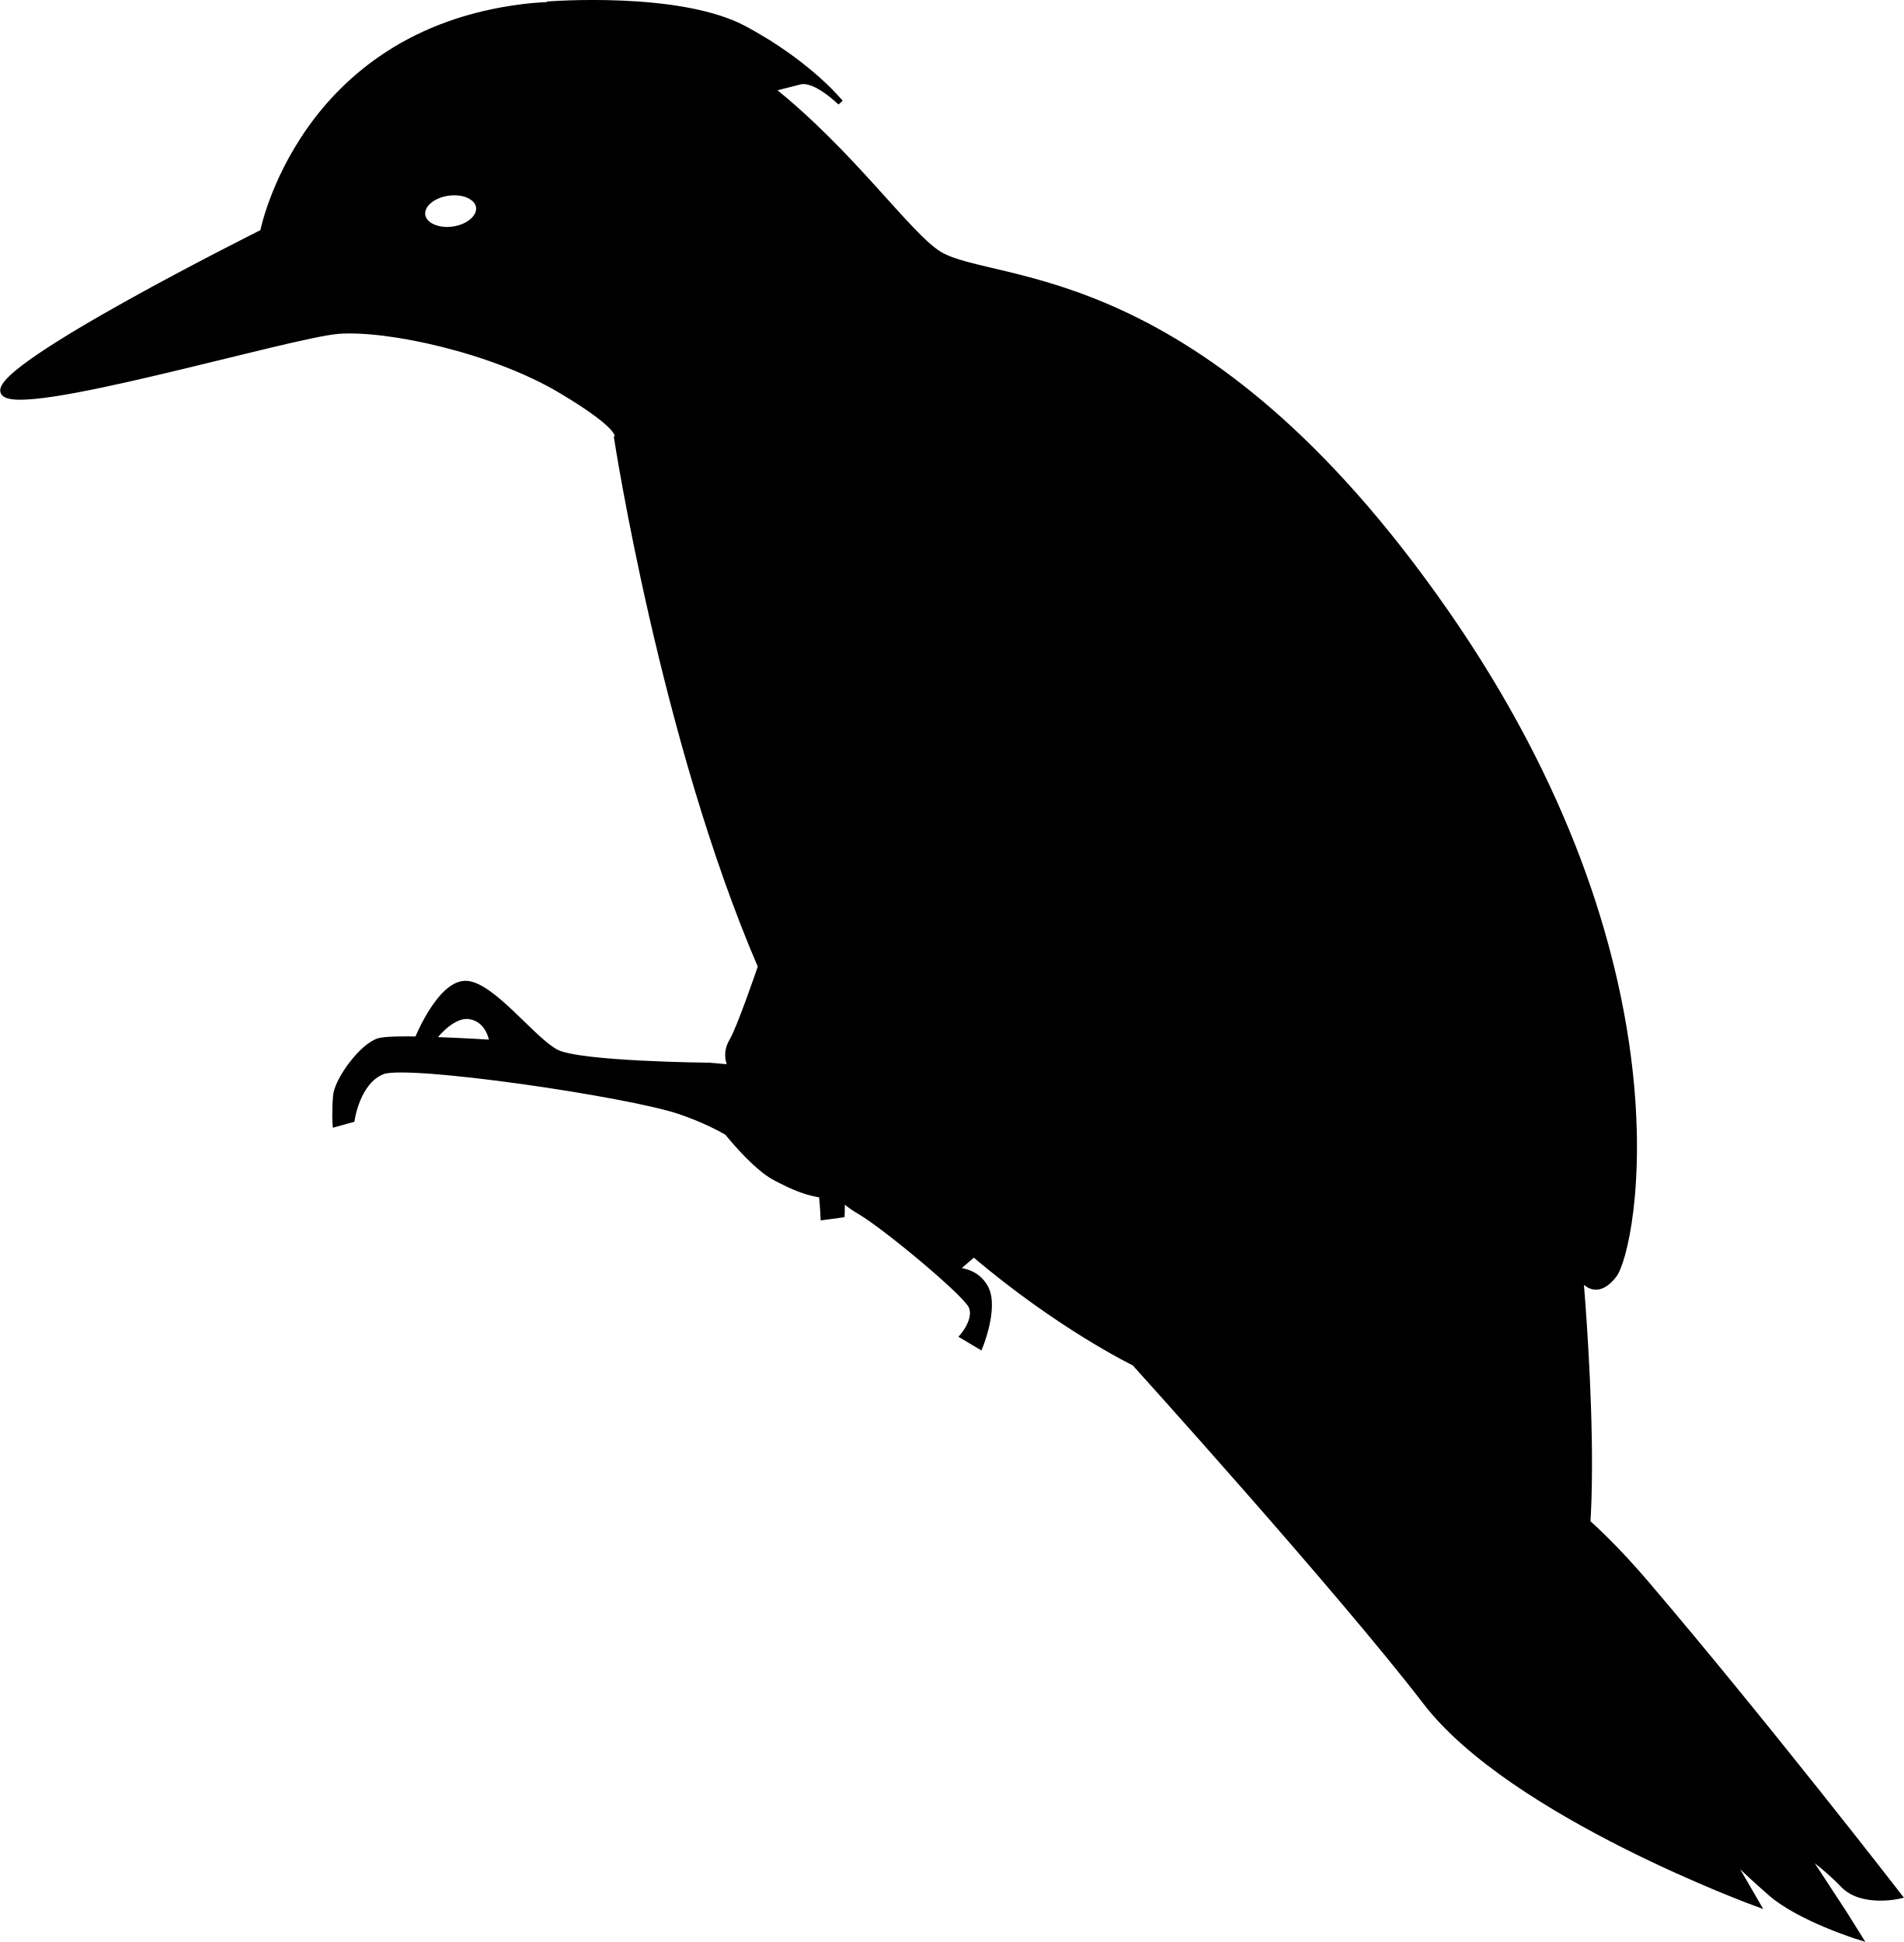
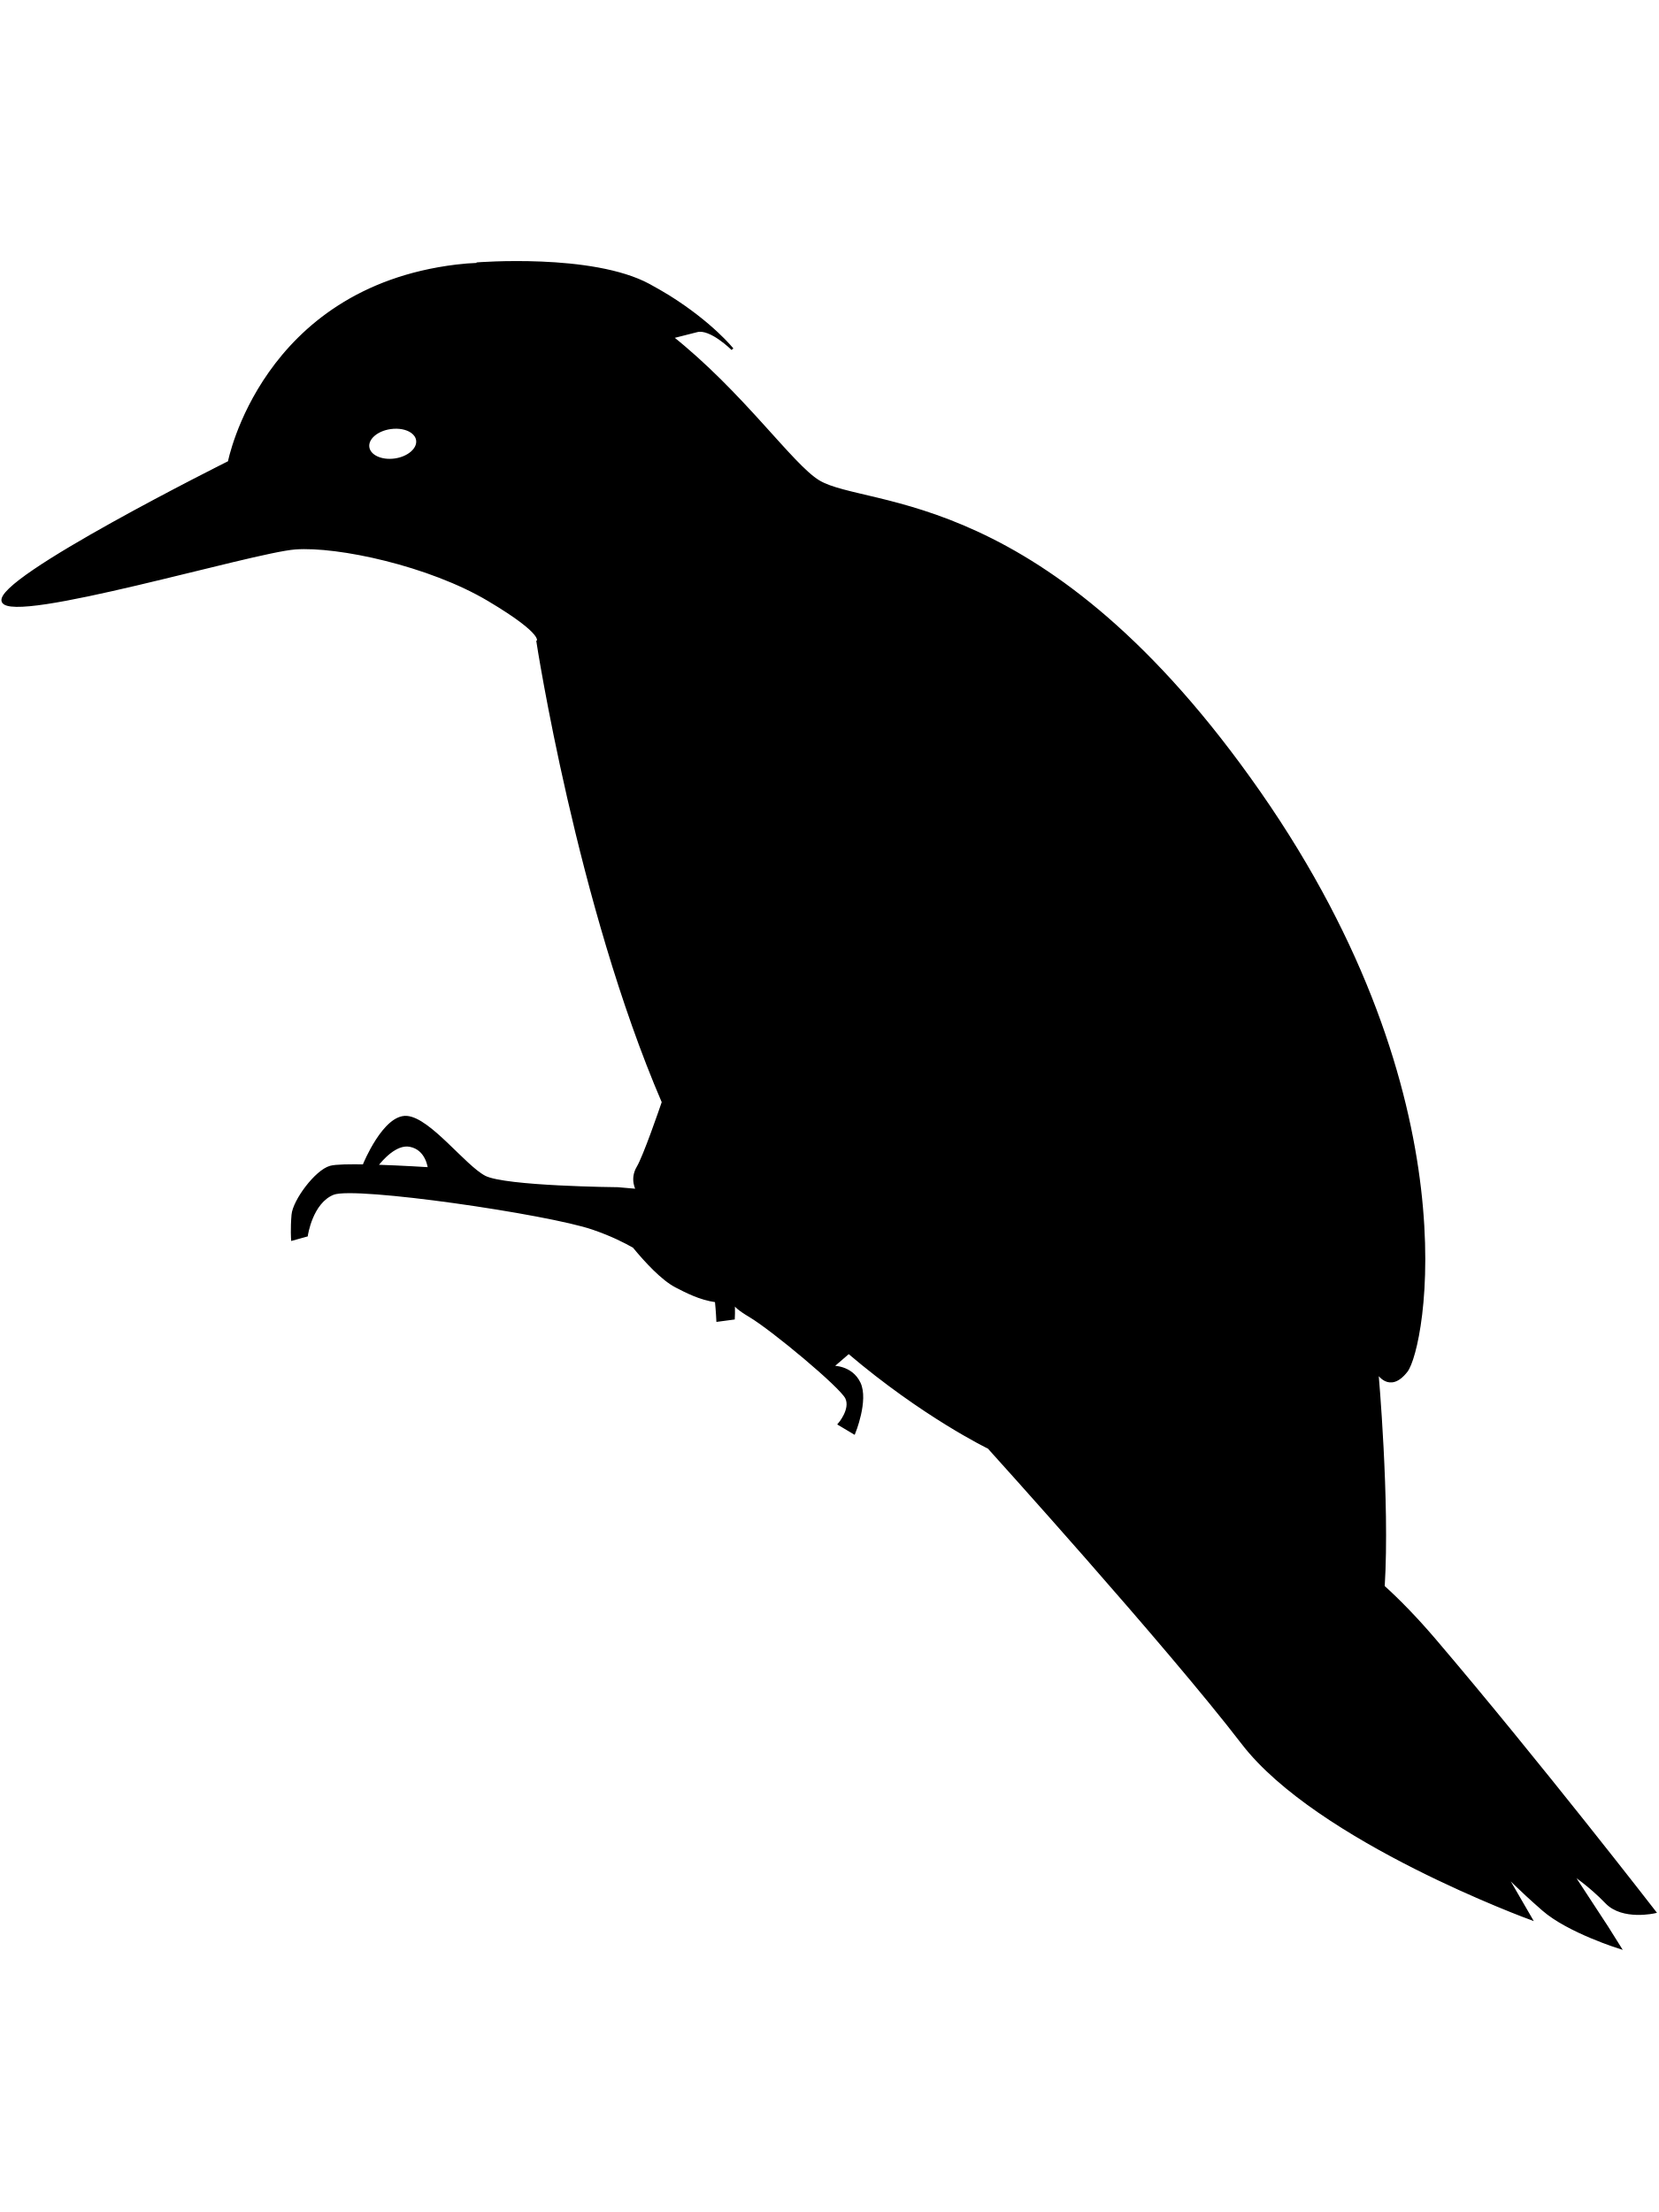
- <svg xmlns="http://www.w3.org/2000/svg" id="svg13095" viewBox="0 0 104.18 106.28" version="1.1">
-   <g id="layer1" transform="translate(-99.412 -912.06)">
-     <flowRoot id="flowRoot5209" xml:space="preserve" style="font-size:40px;font-family:Sans;letter-spacing:0px;line-height:125%;word-spacing:0px;fill:#000000" transform="translate(-435.45 -151.2)">
-       <flowRegion id="flowRegion5211">
-         <rect id="rect5213" y="42.21" width="123.24" x="-62.629" height="86.873" />
-       </flowRegion>
-       <flowPara id="flowPara5215">rhetorical raptorrhetorical raptorR</flowPara>
-     </flowRoot>
-     <path id="path8989" style="fill:#000000" d="m153.09 1066.2c-0.776 0.366-1.571 0.779-2.366 1.237-3.986 2.297-5.345 6.114-5.749 7.667-0.792-0.128-1.52-0.052-2.163 0.253-0.673 0.32-1.21 0.87-1.619 1.616-1.558-0.685-5.275-1.903-9.435-0.316-0.858 0.327-1.679 0.683-2.453 1.053-4.181 1.998-7.011 4.367-7.011 4.367s-22.756 15.515-30.379 20.44c-1.226 0.792-1.485 1.13-2.348 1.445-0.898 0.328-2.835 0.42-2.835 0.42s1.98 0.533 2.977 0.427c0.48-0.051 0.612 0 1.175-0.257 0 0 1.458 4.862 2.593 7.125 1.707 3.401 6.278 9.534 6.278 9.534s-3.643-6.432-4.98-9.863c-0.952-2.443-2.245-7.556-2.245-7.556s25-17.301 34.341-22.76c7.476-4.369 12-2.394 13.508-1.431-0.149 0.998-0.188 2.136-0.126 3.383-1.448 0.324-5.832 1.48-7.554 3.964-2.076 2.994-2.134 3.639-2.134 3.639s0.169-0.41 2.245-3.404c1.682-2.425 5.909-3.589 7.455-3.944 0.008 0.128 0.017 0.257 0.027 0.388-0.909 0.338-3.045 1.164-3.917 1.83-1.187 0.907-2.865 3.446-2.865 3.446s1.793-2.357 2.977-3.211c0.846-0.611 2.854-1.417 3.827-1.792 0.012 0.141 0.026 0.283 0.041 0.426-0.948 0.384-3.844 1.653-5.433 3.433-1.914 2.145-2.761 7.076-2.761 7.076s0.959-4.696 2.873-6.841c1.546-1.733 4.327-2.978 5.351-3.398 0.012 0.106 0.021 0.21 0.034 0.317-0.859 0.471-2.768 1.563-3.47 2.343-1.307 1.45-2.806 5.143-2.806 5.143s1.618-3.518 2.918-4.908c0.691-0.738 2.502-1.794 3.398-2.295 0.035 0.267 0.072 0.536 0.115 0.81-0.754 0.28-2.407 0.94-2.954 1.525-1.625 1.74-2.28 4.9-2.76 6.585 0.481-1.685 1.263-4.673 2.872-6.349 0.535-0.557 2.1-1.199 2.886-1.498 0.049 0.298 0.102 0.6 0.16 0.905-0.644 0.218-1.815 0.654-2.184 1.051-0.947 1.019-1.428 3.921-1.428 3.921s0.611-2.731 1.54-3.686c0.366-0.376 1.467-0.797 2.12-1.025 0.009 0.042 0.02 0.084 0.028 0.126-0.548 0.173-1.317 0.448-1.573 0.698-0.691 0.674-1.094 2.681-1.094 2.681s0.533-1.835 1.206-2.446c0.255-0.232 0.974-0.493 1.514-0.67 0.796 3.837 2.277 8.221 4.401 12.691 4.708 9.907 11.079 17.1 15.535 18.031 0.309 0.523 4.111 7.016 4.769 10.062 0.685 3.174 2.087 7.108 2.446 10.774 0.174 1.782-0.149 5.371-0.149 5.371s0.75-2.55 0.883-3.864c0.13-1.29 0.032-3.044-0.091-3.887-0.366-2.502 1.329 6.075 2.541 8.919 0.973 2.283 2.896 5.359 3.753 6.429 0 0-1.938-4.372-2.687-6.639-1.95-5.905-4.65-18.075-4.65-18.075s7.735 9.777 11.082 15.018c1.285 2.012 3.451 6.276 3.451 6.276-0.288-1.341-1.459-4.775-2.615-6.97-1.44-2.736-7.02-9.466-5.311-7.603 0.576 0.628 1.874 1.812 2.957 2.526 1.103 0.727 3.554 1.756 3.554 1.756s-2.987-2.016-4.258-3.276c-2.616-2.593-4.781-6.165-6.809-8.7-1.95-2.437-4.585-9.508-4.79-10.057 2.088-4.047 0.533-13.526-4.172-23.426-2.124-4.47-4.587-8.387-7.061-11.427 0.491-0.314 1.185-0.725 1.531-0.777 0.899-0.135 2.655 0.612 2.655 0.612s-1.808-0.957-2.766-0.847c-0.361 0.041-1.095 0.486-1.588 0.809-0.027-0.034-0.056-0.067-0.084-0.1 0.597-0.366 1.658-0.979 2.187-1.026 1.327-0.117 3.834 1.132 3.834 1.132s-2.557-1.457-3.946-1.367c-0.546 0.036-1.66 0.692-2.244 1.057-0.201-0.239-0.402-0.472-0.603-0.7 0.735-0.424 2.261-1.253 3.035-1.316 2.316-0.189 5.131 1.09 6.74 1.781-1.61-0.691-4.477-2.177-6.852-2.016-0.809 0.055-2.407 0.945-3.099 1.351-0.185-0.205-0.372-0.406-0.556-0.601 0.961-0.383 2.964-1.141 3.977-1.21 1.898-0.13 5.648 0.837 5.648 0.837s-3.81-1.17-5.76-1.072c-1.058 0.053-3.155 0.866-4.059 1.236-0.074-0.077-0.15-0.151-0.225-0.226 0.971-0.528 3.735-1.922 6.065-2.027 2.872-0.13 7.118 2.092 7.118 2.092s-4.358-2.457-7.23-2.328c-2.394 0.108-5.251 1.578-6.144 2.069-0.102-0.102-0.203-0.202-0.305-0.301 0.91-0.52 2.844-1.588 3.857-1.86 1.41-0.378 4.37-0.28 4.37-0.28s-3.029-0.303-4.481 0.045c-1.077 0.258-3.111 1.417-3.944 1.906-0.095-0.09-0.188-0.175-0.282-0.262 1.252-0.973 4.868-3.548 7.819-3.32 3.633 0.281 4.054 0.41 4.054 0.41s-0.533-0.365-4.166-0.645c-3.024-0.234-6.737 2.467-7.899 3.38-0.96-0.865-1.899-1.57-2.794-2.09 0.16-1.673 1.351-6.579 9.651-9.688 10.131-3.796 39.332-12.249 39.332-12.249s3.148 4.231 4.441 6.512c1.816 3.203 4.504 10.084 4.504 10.084s-1.869-7.417-3.428-10.889c-1.037-2.309-3.886-6.51-3.886-6.51 0.551-0.277 0.598-0.408 0.941-0.749 0.712-0.706 1.55-2.574 1.55-2.574s-1.3 1.442-2.122 1.931c-0.789 0.47-1.211 0.456-2.599 0.907-8.632 2.8-35.031 10.651-35.031 10.651s-3.625 0.694-7.816 2.674z" />
-     <path id="path9212" style="stroke:#000000;stroke-width:.309px;fill:#000000" d="m141.39 914.35c2.734 1.708 4.015 3.321 4.015 3.321s-1.365-1.359-2.221-1.141l-1.496 0.38-0.164-0.064c4.52 3.577 7.619 8.129 9.311 9.136 3.036 1.806 14.238 0.246 27.677 19.545 13.439 19.298 10.317 34.912 9.224 36.317-1.093 1.405-1.837 0.065-1.837 0.065s1.577 17.635-0.978 18.042c-2.229 0.389-5.846-8.48-5.846-8.48s3.968-0.333 10.452 7.275c6.484 7.609 13.808 17.073 13.808 17.073s-2.026 0.471-3.053-0.601c-1.027-1.073-2.154-1.818-2.154-1.818l2.201 3.362 0.813 1.299s-3.24-1.005-4.829-2.392c-1.589-1.387-2.389-2.245-2.389-2.245l1.634 2.82s-13.405-4.886-18.124-11.034c-4.719-6.149-15.94-18.555-15.94-18.555s-4.097-1.979-8.789-5.97l-1.04 0.898s1.195-0.06 1.71 1.017c0.515 1.077-0.329 3.142-0.329 3.142l-0.946-0.563s0.806-0.929 0.463-1.647c-0.343-0.718-4.641-4.301-6.064-5.147-1.423-0.847-0.865-0.908-0.865-0.908l0.293-0.096c-1.702 0.41-3.183-0.403-4.057-0.851-1.574-0.808-3.755-3.909-3.755-3.909l1.444 0.09s4.088 0.682 5.092 1.877c1.004 1.195 0.83 3.95 0.83 3.95l-1.01 0.135s-0.11-2.558-0.502-3.146c-0.392-0.588-2.373-0.759-3.253-0.835-0.88-0.076-1.489-0.909-4.071-1.798-2.81-0.968-14.925-2.738-16.302-2.193-1.377 0.545-1.673 2.627-1.673 2.627l-0.904 0.251s-0.049-0.669 0.028-1.549c0.076-0.88 1.457-2.75 2.365-3.004 0.33-0.092 1.235-0.106 2.257-0.085l-0.14-0.061s1.263-3.109 2.693-2.985c1.43 0.124 3.609 3.085 4.881 3.75 1.272 0.665 8.362 0.727 8.362 0.727l1.212 0.105s-0.411-0.669 0.04-1.427c0.414-0.696 1.411-3.597 1.582-4.094-5.348-12.435-7.876-28.929-7.876-28.929s0.621-0.406-3.079-2.607c-3.7-2.201-9.454-3.444-12.142-3.244-2.688 0.199-17.762 4.724-18.354 3.344-0.592-1.38 14.202-8.759 14.202-8.759s2.081-10.842 14.268-12.327c0.462-0.056 0.919-0.092 1.368-0.108l-0.085-0.028s7.261-0.59 10.829 1.351c0.223 0.122 0.433 0.237 0.641 0.359 0.195 0.115 0.39 0.228 0.573 0.341zm-16.116 8.519c-0.316-0.226-0.813-0.326-1.346-0.25-0.854 0.122-1.476 0.663-1.397 1.214 0.079 0.552 0.831 0.899 1.684 0.777 0.854-0.122 1.481-0.671 1.402-1.223-0.03-0.207-0.154-0.383-0.343-0.519zm-0.123 44.819c-0.884-0.167-1.772 0.863-2.089 1.273 1.623 0.052 3.292 0.16 3.292 0.16s-0.114-1.227-1.204-1.433zm22.967 8.525 0.208 0.349 0.084-0.029c-0.097-0.107-0.196-0.212-0.293-0.32z" />
-   </g>
+ <svg xmlns="http://www.w3.org/2000/svg" version="1.1" id="svg13095" x="0px" y="0px" width="216px" height="288px" viewBox="0 0 216 288" enable-background="new 0 0 216 288" xml:space="preserve">
+   <g id="flowRoot5209" transform="translate(-435.45 -151.2)">
+ </g>
+   <path stroke="#000000" stroke-width="0.309" d="M215.468,248.951c0,0-15.186-19.623-28.629-35.398  c-2.41-2.828-4.649-5.12-6.707-6.988c0.688-11.087-0.815-27.922-0.815-27.922s1.543,2.779,3.809-0.135  c2.266-2.913,8.738-35.286-19.125-75.297c-27.863-40.012-51.09-36.778-57.384-40.523c-3.509-2.088-9.934-11.524-19.305-18.942  l0.34,0.133l3.102-0.788c1.774-0.451,4.604,2.366,4.604,2.366s-2.655-3.345-8.324-6.886h-0.003  c-0.379-0.234-0.784-0.469-1.188-0.707c-0.432-0.253-0.867-0.491-1.328-0.744c-7.398-4.025-22.452-2.801-22.452-2.801l0.175,0.058  c-0.93,0.032-1.878,0.107-2.836,0.224C34.136,37.68,29.82,60.159,29.82,60.159S-0.853,75.458,0.375,78.318s32.481-6.52,38.054-6.933  c5.573-0.414,17.503,2.163,25.175,6.727c7.671,4.564,6.384,5.406,6.384,5.406s5.243,34.198,16.331,59.979  c-0.354,1.031-2.421,7.045-3.279,8.489c-0.936,1.574-0.084,2.96-0.084,2.96l-2.514-0.219c0,0-14.701-0.129-17.338-1.507  c-2.637-1.378-7.155-7.518-10.119-7.775c-2.964-0.257-5.583,6.189-5.583,6.189l0.291,0.126c-2.118-0.044-3.995-0.015-4.679,0.177  c-1.883,0.525-4.745,4.402-4.903,6.227s-0.058,3.212-0.058,3.212l1.875-0.521c0,0,0.614-4.317,3.469-5.447  c2.855-1.131,27.973,2.539,33.8,4.545c2.511,0.865,4.117,1.702,5.308,2.365c1.591,1.929,3.745,4.259,5.528,5.174  c1.233,0.633,3.052,1.615,5.201,1.91c0.137,1.365,0.188,2.535,0.188,2.535l2.095-0.279c0,0,0.058-0.95-0.012-2.237  c0.309-0.037,0.621-0.087,0.938-0.163l-0.607,0.197c0,0-1.157,0.127,1.793,1.883c2.951,1.756,11.862,9.184,12.573,10.672  c0.713,1.489-0.959,3.414-0.959,3.414l1.963,1.168c0,0,1.751-4.281,0.683-6.515s-3.545-2.109-3.545-2.109l2.157-1.862  c9.729,8.275,18.223,12.379,18.223,12.379s23.265,25.721,33.049,38.471c9.784,12.747,37.577,22.877,37.577,22.877l-3.387-5.846  c0,0,1.657,1.779,4.953,4.654c3.295,2.875,10.012,4.959,10.012,4.959l-1.688-2.692l-4.563-6.972c0,0,2.335,1.545,4.465,3.769  S215.468,248.951,215.468,248.951z M51.426,59.845c-1.77,0.253-3.329-0.468-3.492-1.611c-0.164-1.144,1.126-2.265,2.896-2.518  c1.106-0.158,2.136,0.05,2.791,0.518c0.393,0.281,0.65,0.647,0.711,1.076C54.496,58.453,53.195,59.591,51.426,59.845z   M49.036,151.797c0.656-0.85,2.499-2.984,4.331-2.639h0c2.261,0.426,2.496,2.971,2.496,2.971S52.401,151.904,49.036,151.797z   M101.417,167.557l-0.432-0.724c0.201,0.225,0.405,0.442,0.607,0.664L101.417,167.557z" />
</svg>
